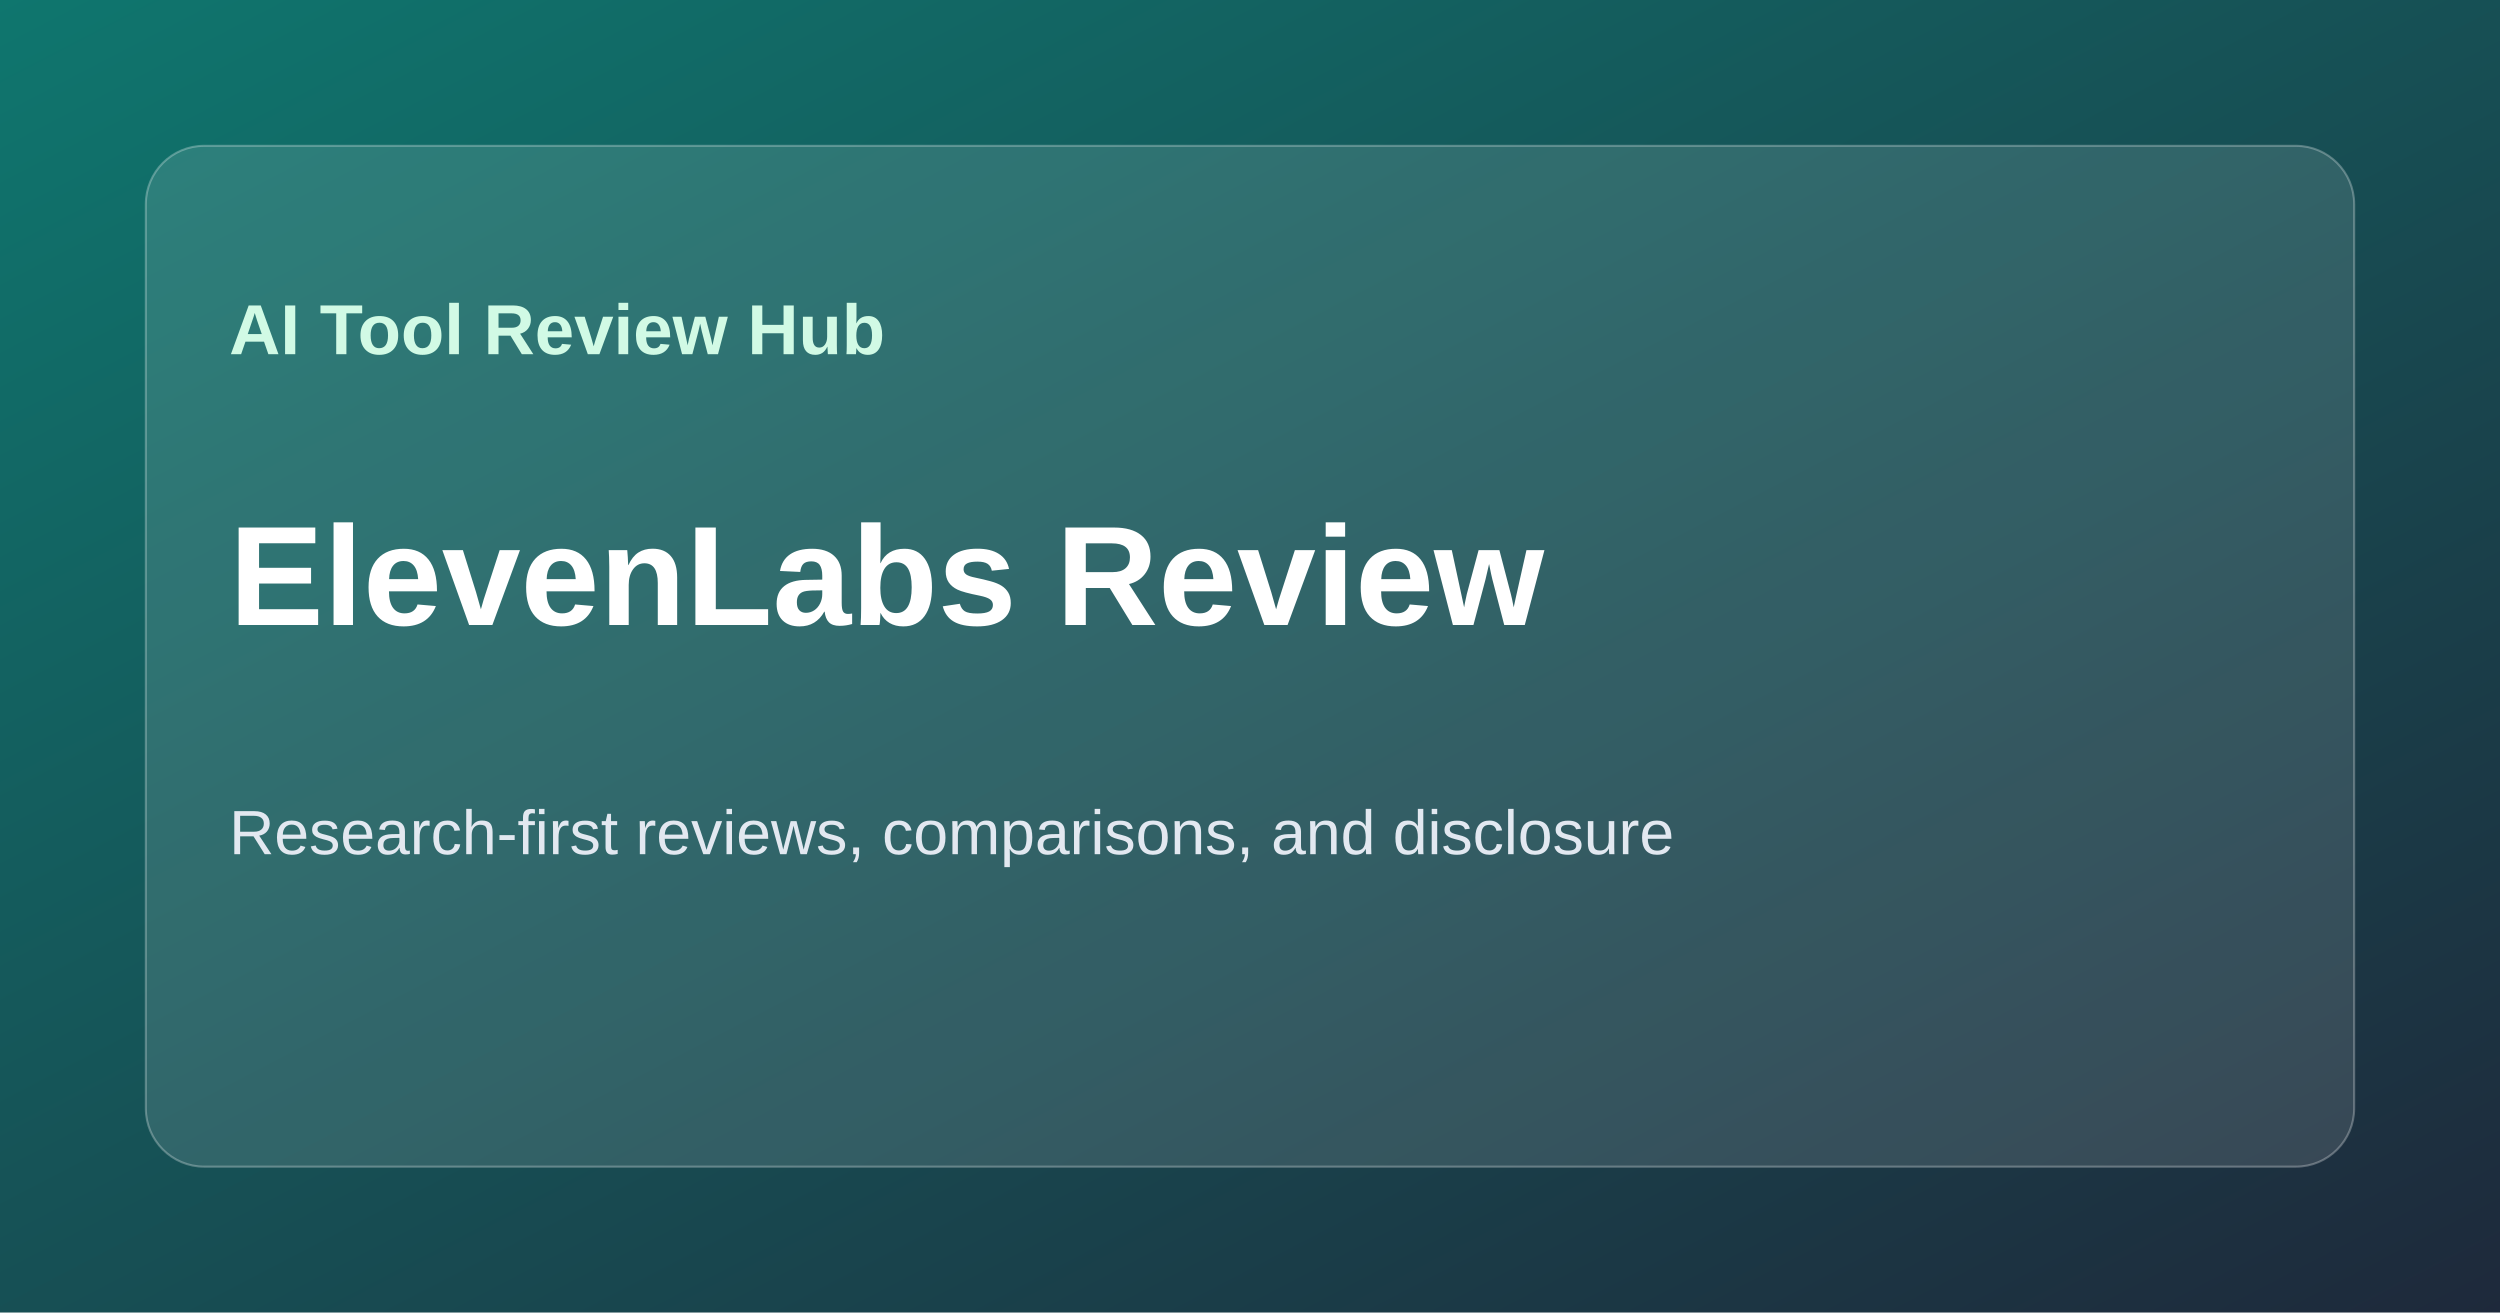
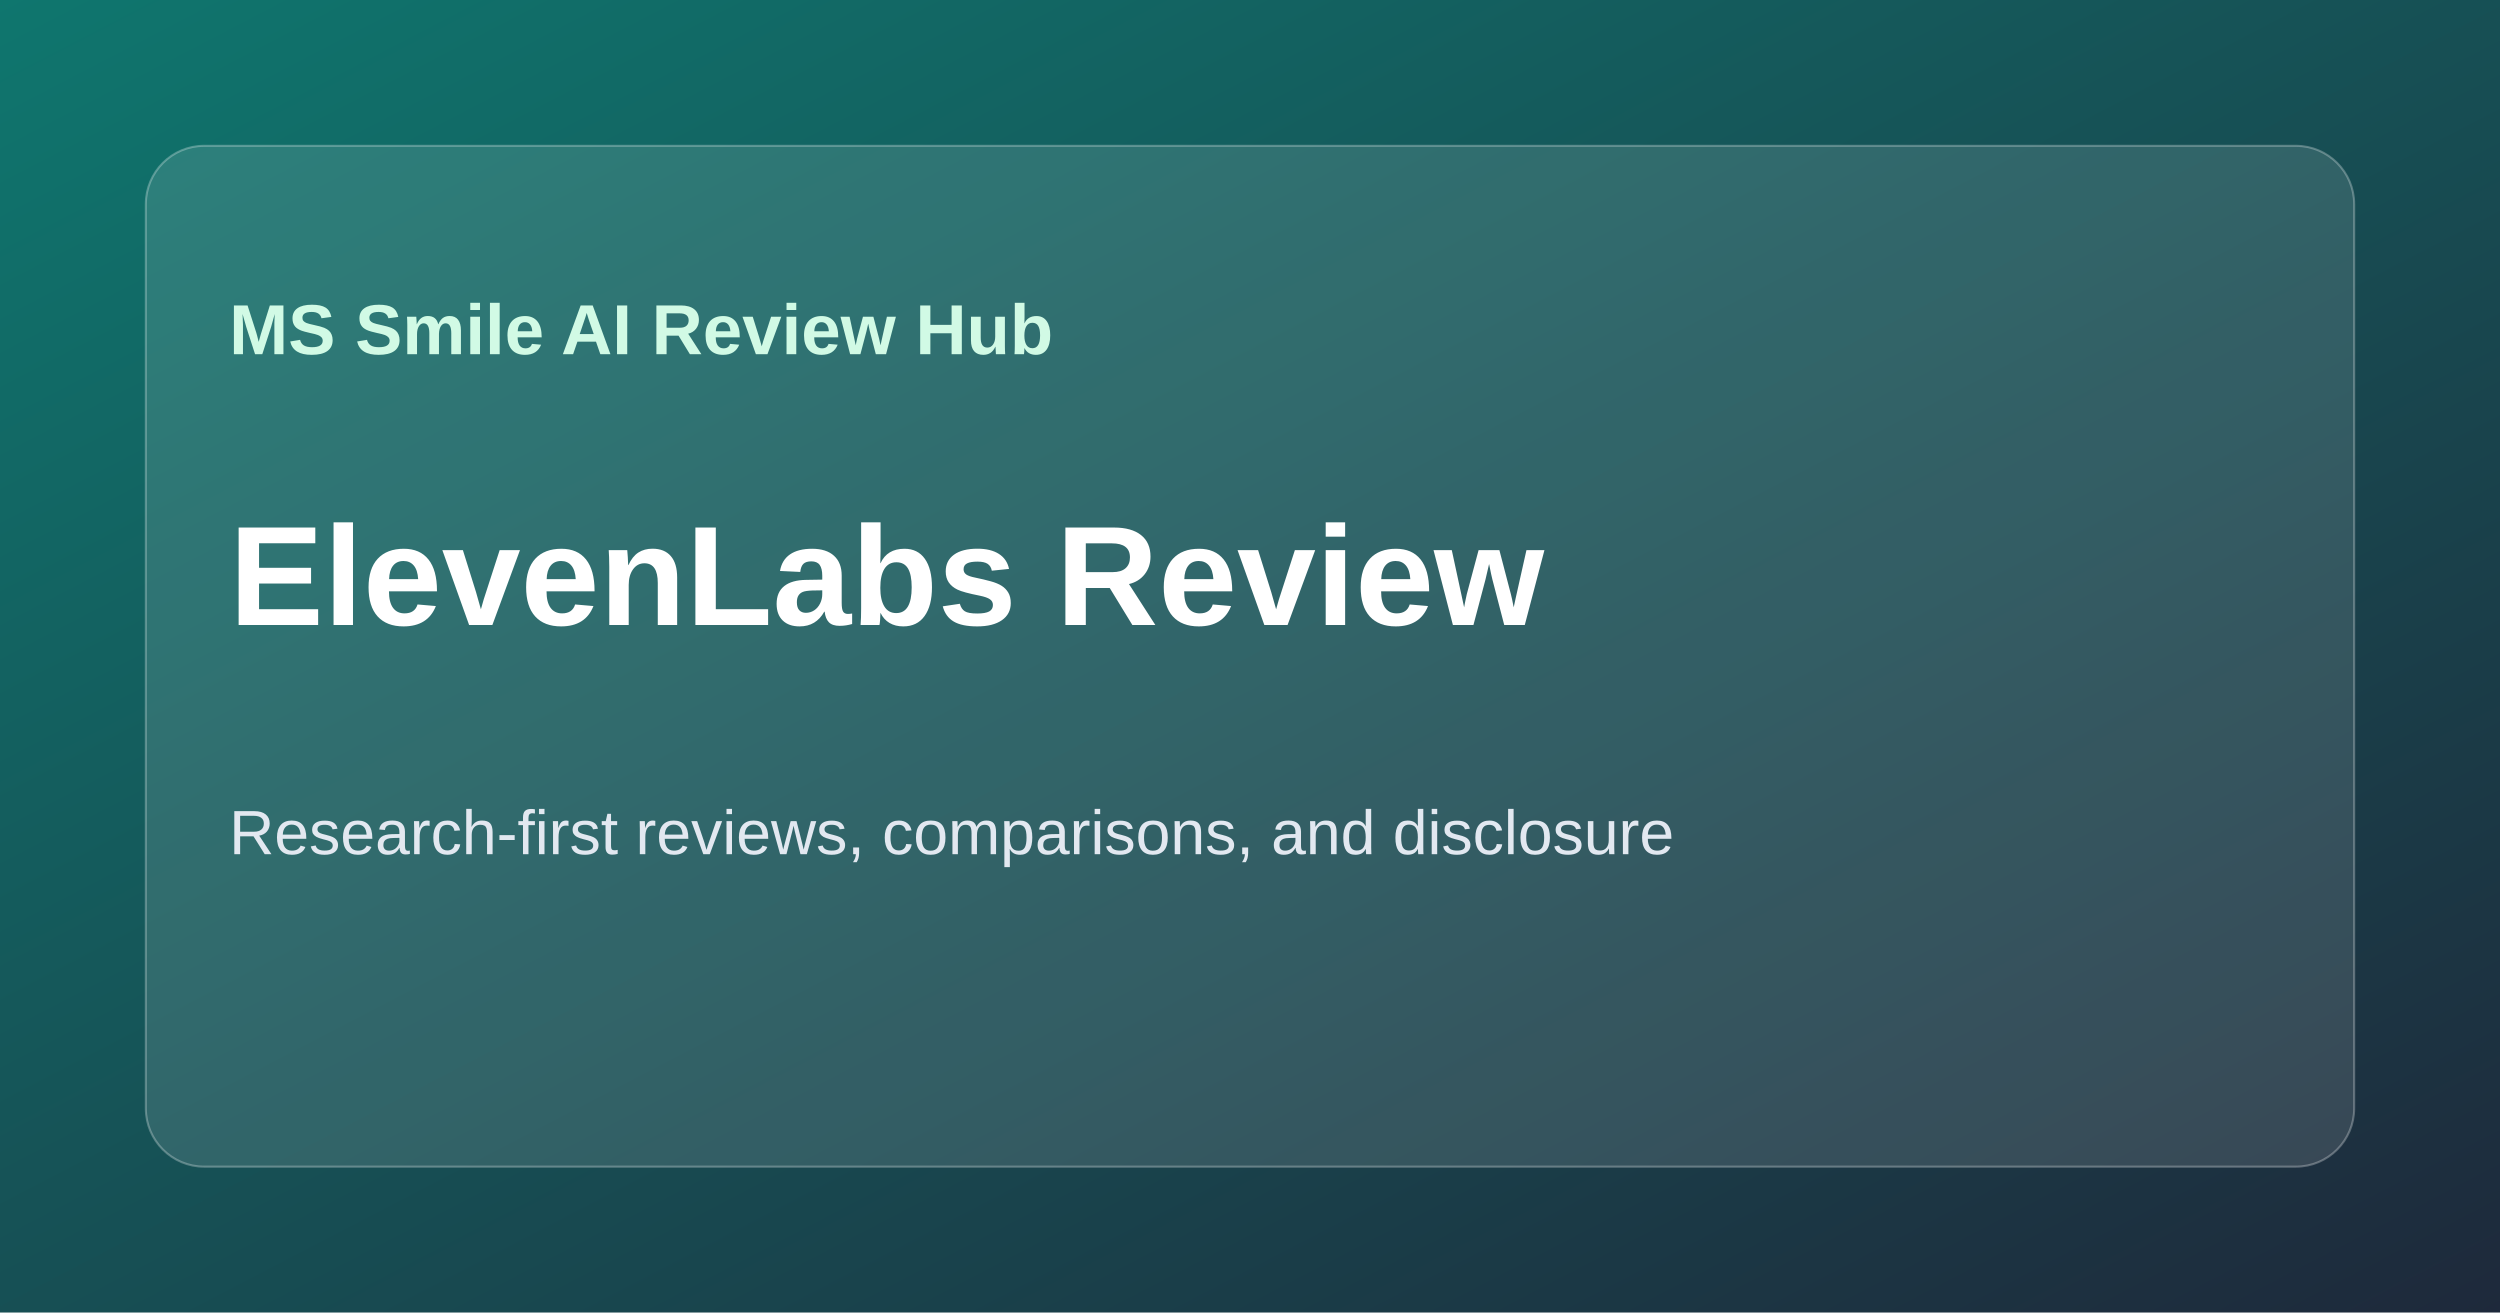
<svg xmlns="http://www.w3.org/2000/svg" width="1200" height="630" viewBox="0 0 1200 630">
  <defs>
    <linearGradient id="g" x1="0" x2="1" y1="0" y2="1">
      <stop offset="0" stop-color="#0f766e" />
      <stop offset="1" stop-color="#1e293b" />
    </linearGradient>
  </defs>
  <rect width="1200" height="630" fill="url(#g)" />
  <rect x="70" y="70" width="1060" height="490" rx="28" fill="rgba(255,255,255,.12)" stroke="rgba(255,255,255,.28)" />
-   <text x="110" y="170" fill="#d1fae5" font-family="Arial, Helvetica, sans-serif" font-size="34" font-weight="700">AI Tool Review Hub</text>
+   <text x="110" y="170" fill="#d1fae5" font-family="Arial, Helvetica, sans-serif" font-size="34" font-weight="700">MS Smile AI Review Hub</text>
  <text x="110" y="300" fill="#ffffff" font-family="Arial, Helvetica, sans-serif" font-size="68" font-weight="800">ElevenLabs Review</text>
  <text x="110" y="410" fill="#e2e8f0" font-family="Arial, Helvetica, sans-serif" font-size="30">Research-first reviews, comparisons, and disclosure</text>
</svg>
